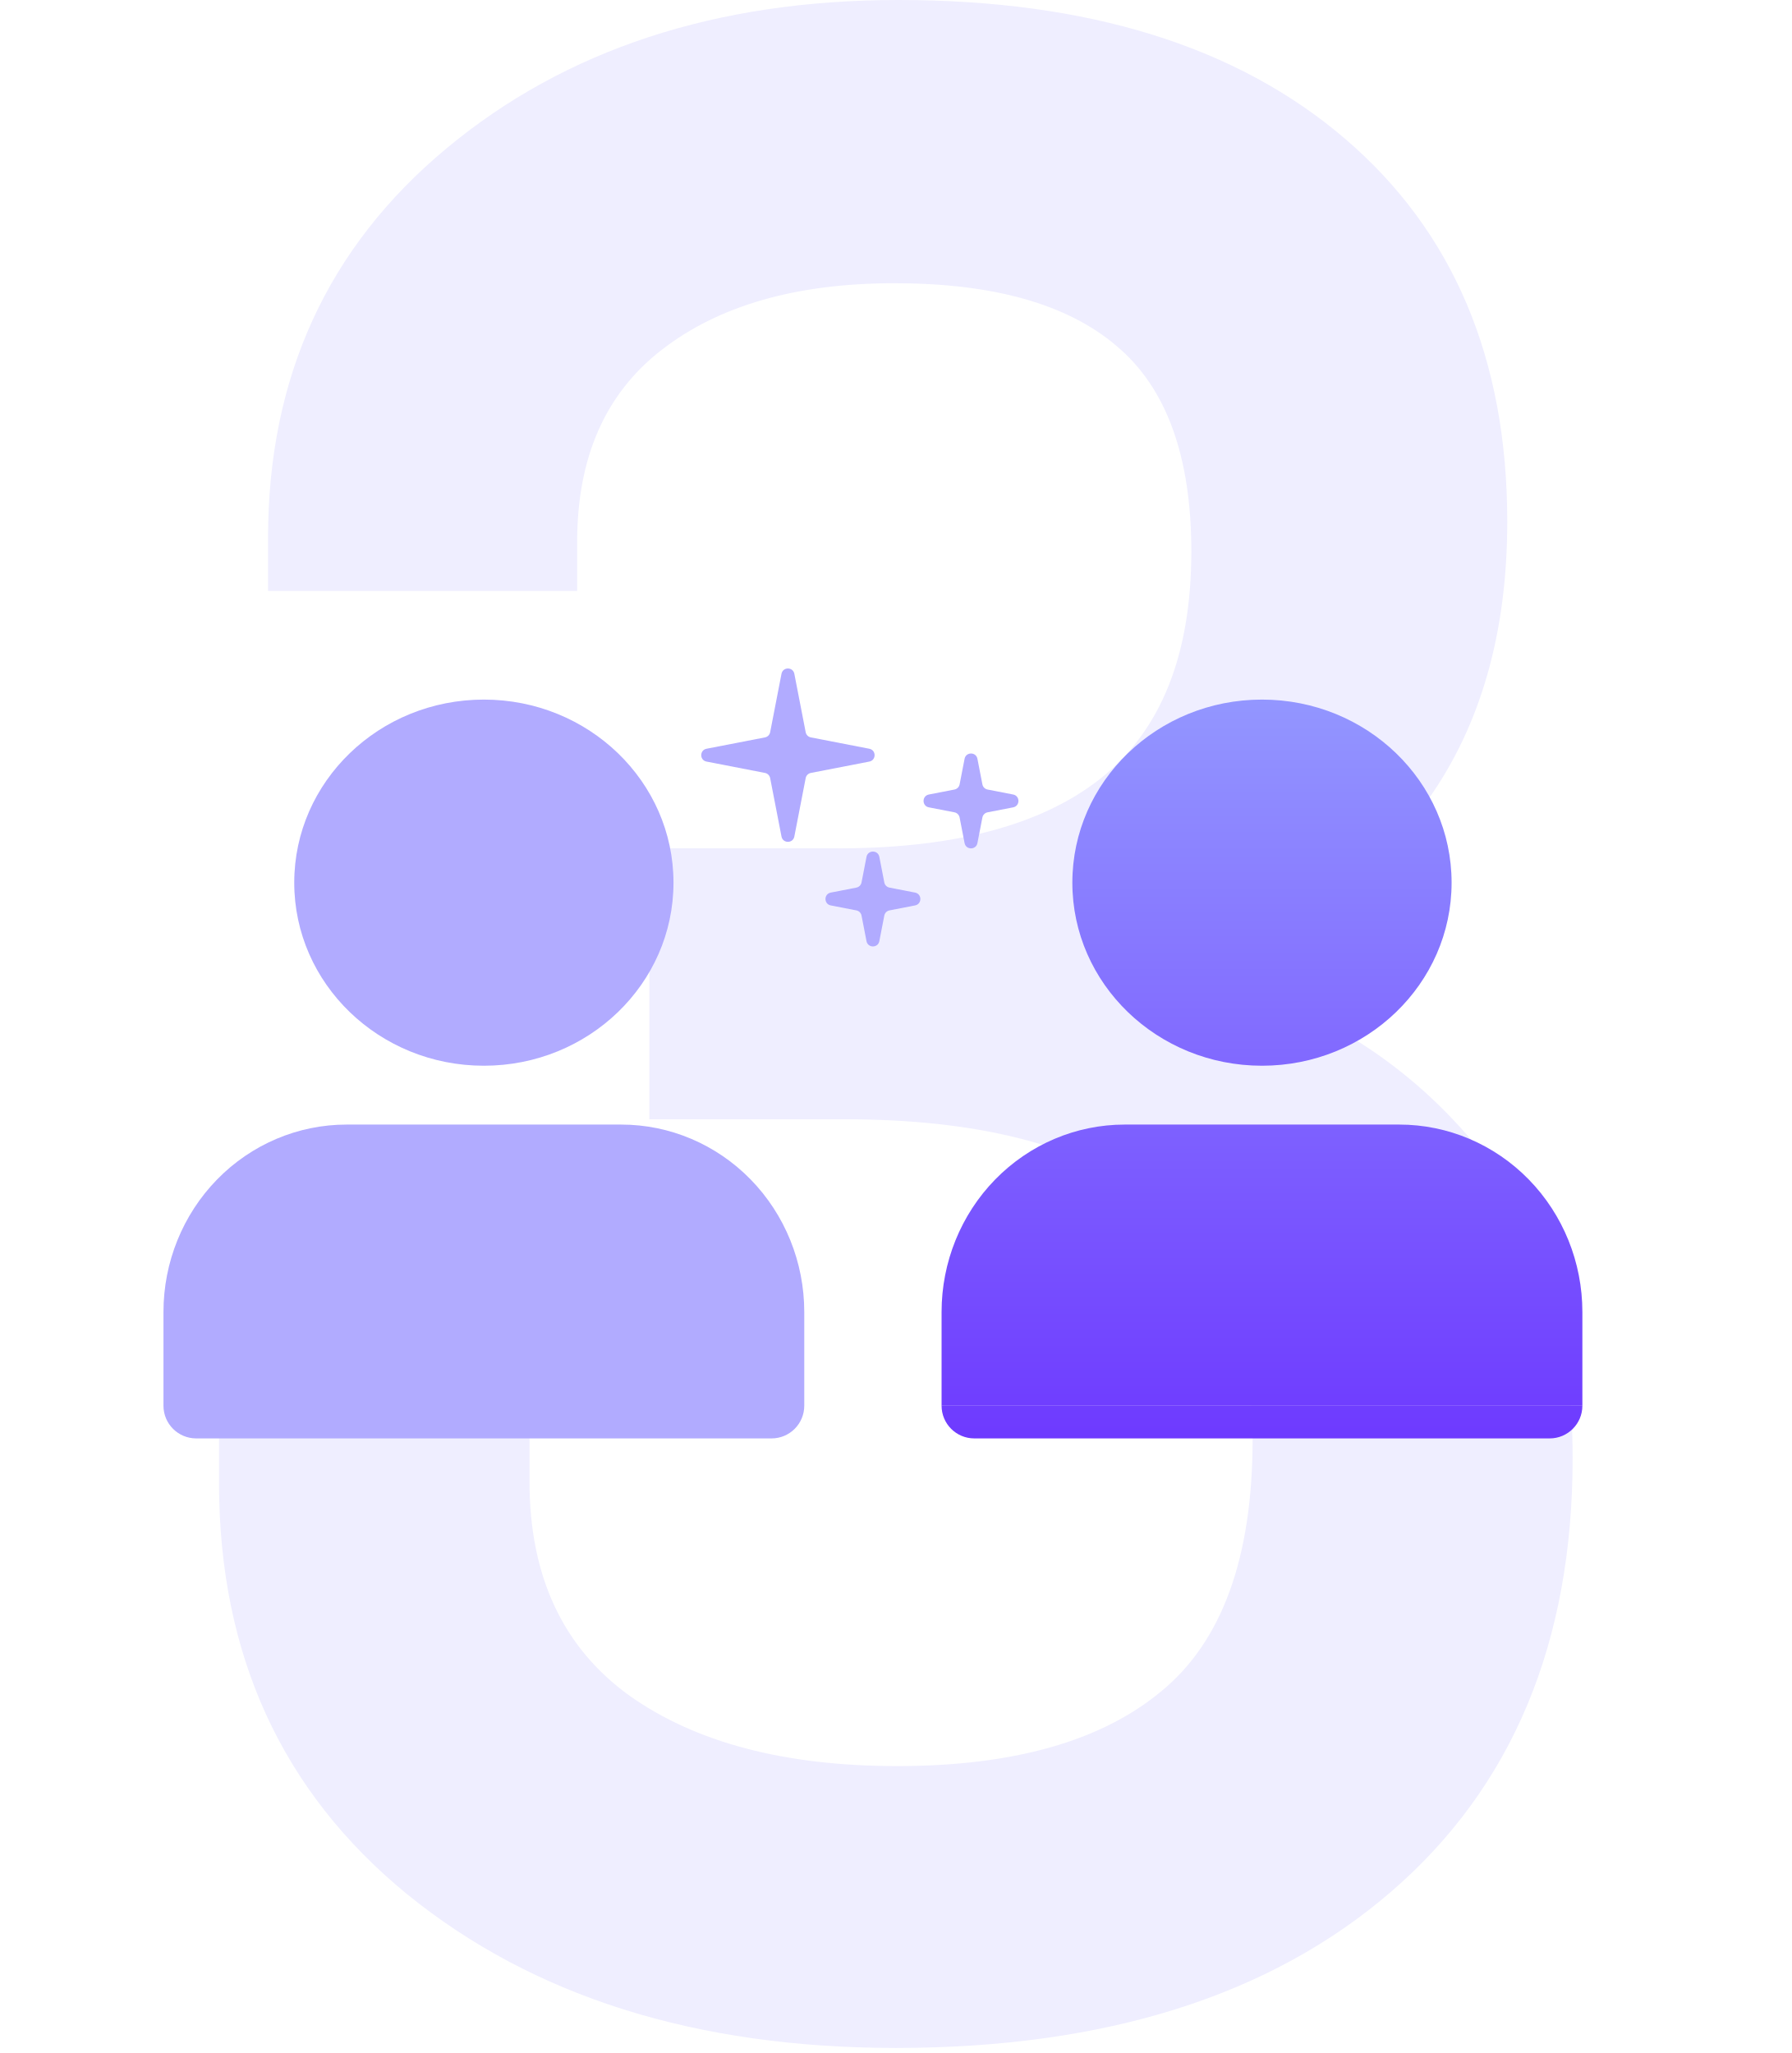
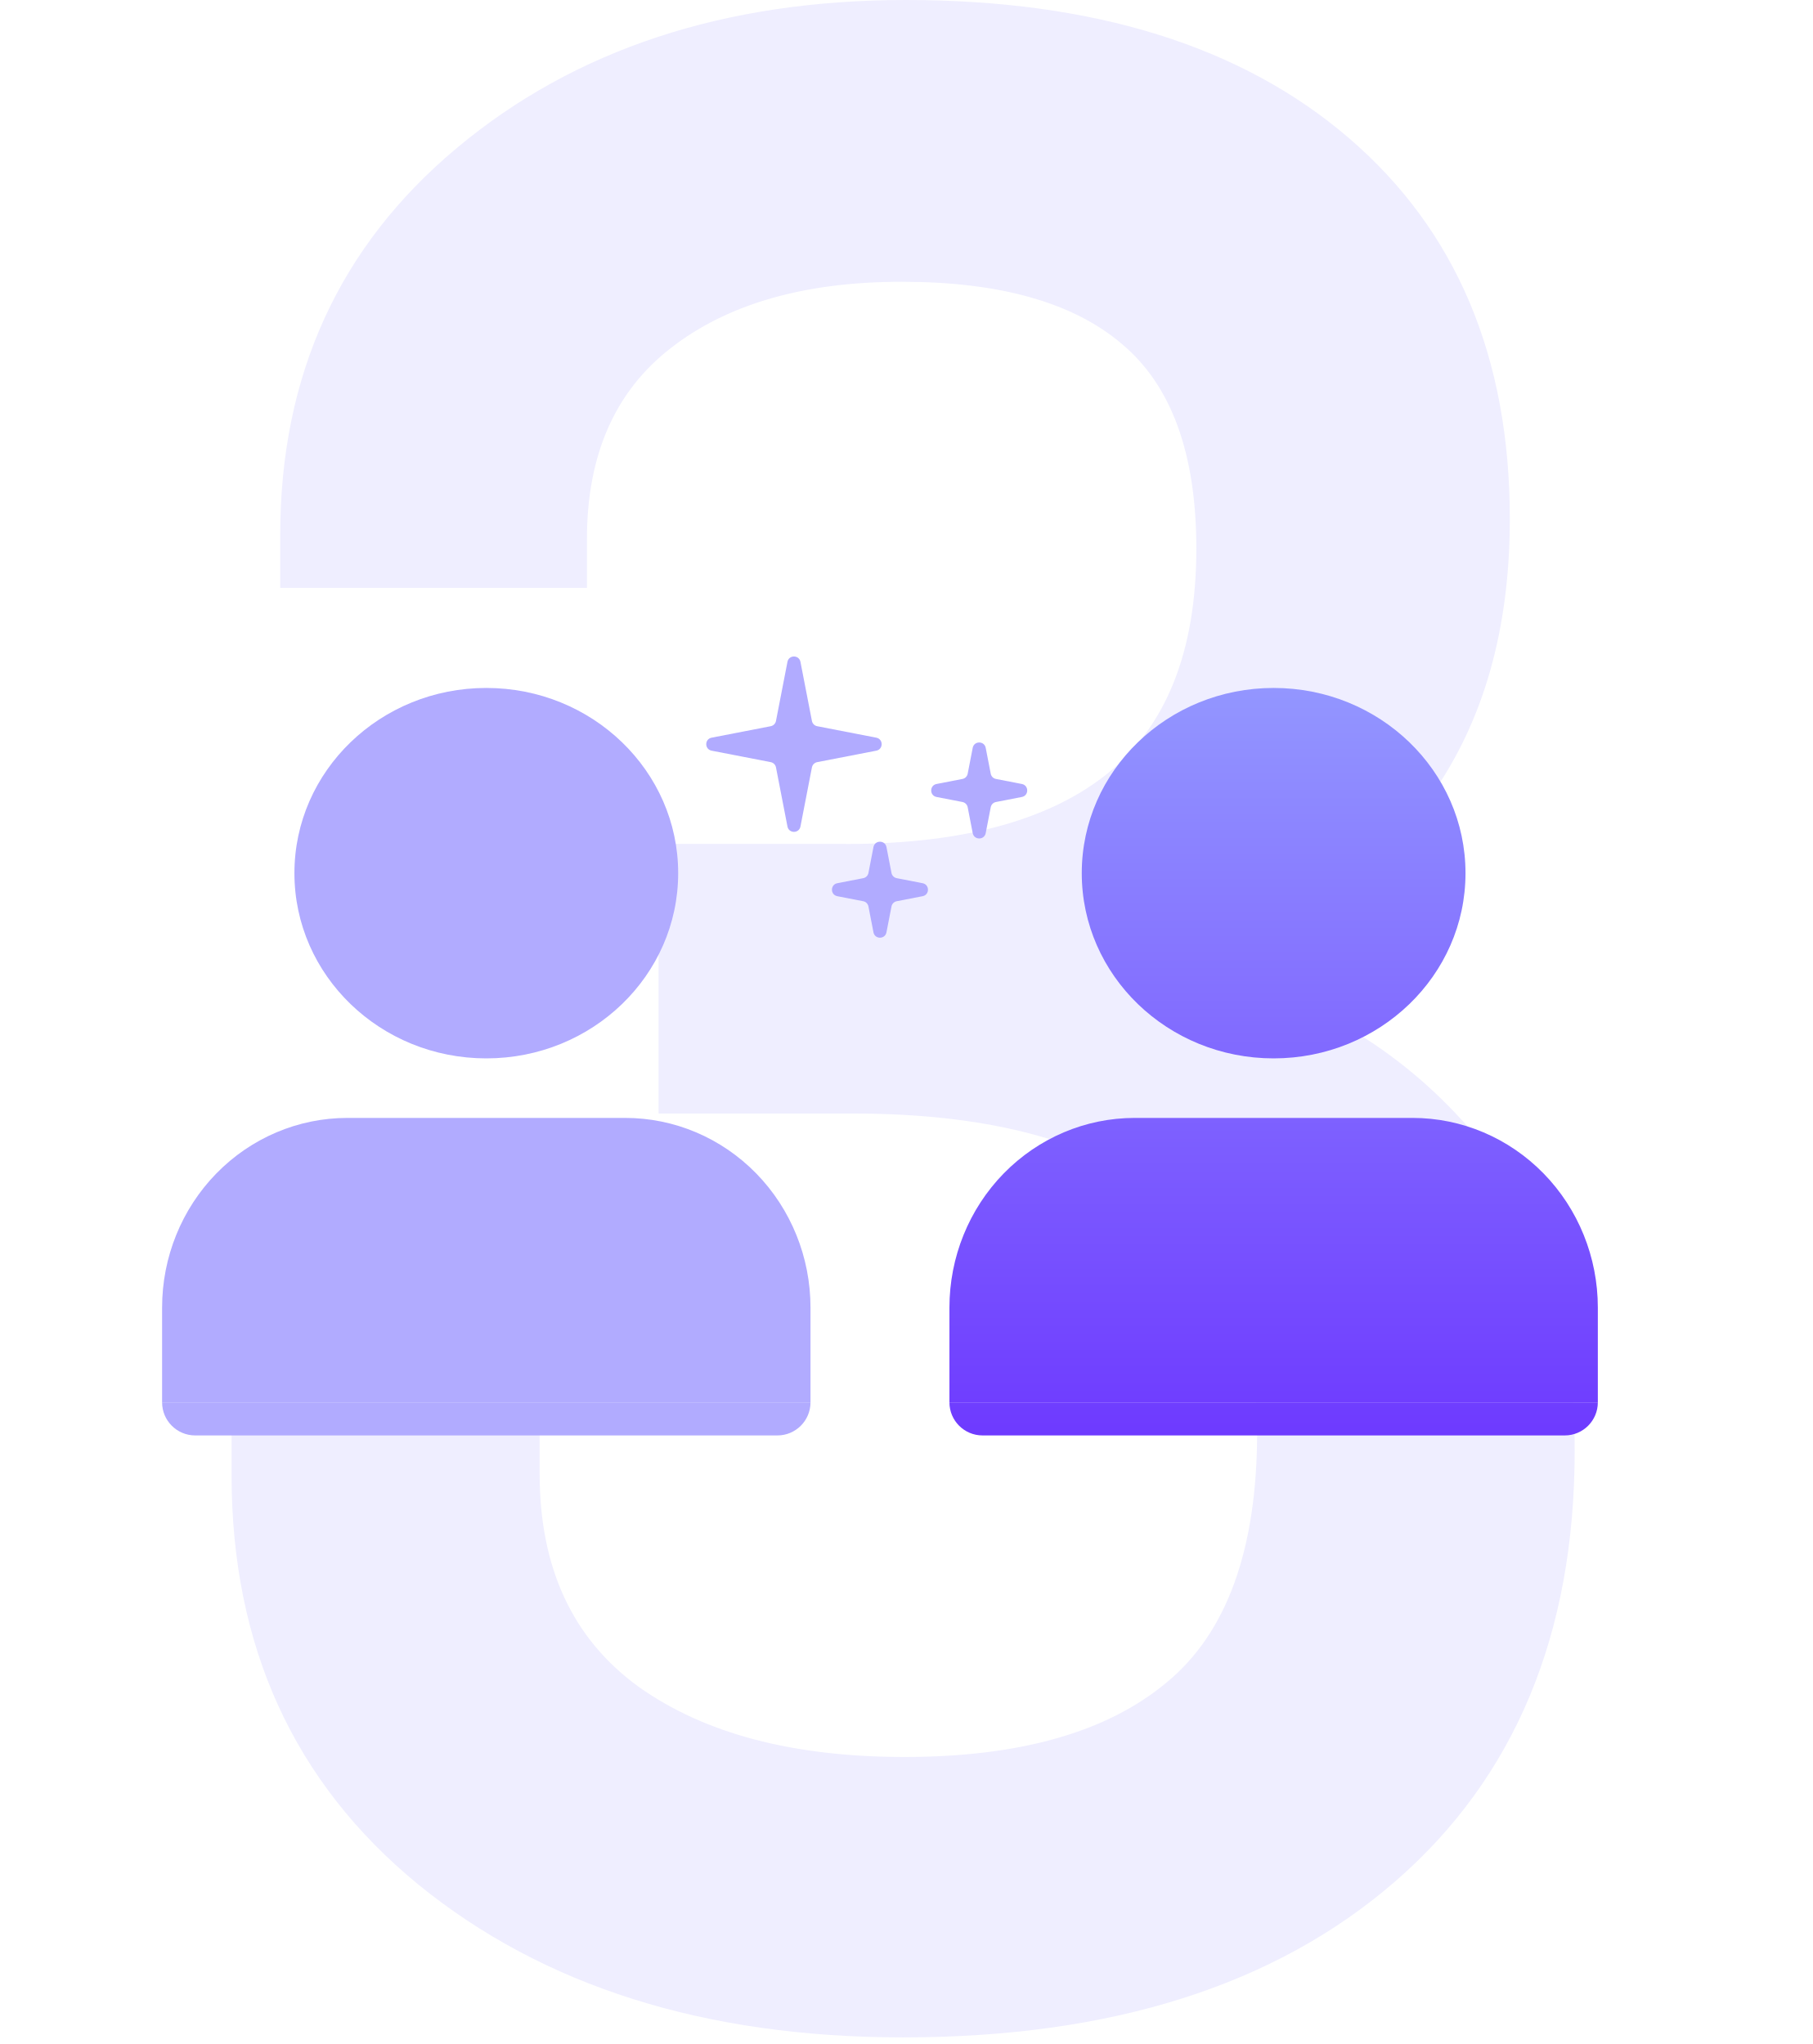
- <svg xmlns="http://www.w3.org/2000/svg" width="274" height="314" fill="none" viewBox="0 0 274 314">
-   <path fill="#efeeff" d="M33.496 226.798v-8.955H80.98v8.747q0 21.658 15.203 32.697 15.204 10.83 41.028 10.83 26.657 0 40.403-11.455 13.953-11.454 13.953-38.528 0-26.033-16.244-37.488-16.245-11.454-46.026-11.454h-29.99v-41.444h27.907q27.283.208 41.028-10.622 13.953-11.037 13.954-34.78 0-21.867-11.455-31.447-11.246-9.58-33.947-9.58-22.492 0-35.613 10.204-12.912 9.997-12.912 29.365v7.498H40.993v-8.122q0-36.863 27.283-59.563Q95.558 0 137.419 0q43.527 0 68.31 21.243t24.784 58.522q0 25.407-12.08 42.485-12.078 16.87-35.613 26.033v.833q25.2 5.832 41.445 24.367 16.244 18.327 16.244 49.566 0 42.278-27.699 66.228t-75.807 23.95q-45.819 0-74.767-23.534-28.74-23.534-28.74-62.895" />
-   <path fill="#b1abff" d="M119.518 103.054c.21-1.079 1.754-1.079 1.964 0l1.735 8.938c.078.4.391.713.791.791l8.938 1.735c1.079.21 1.079 1.754 0 1.964l-8.938 1.735c-.4.078-.713.391-.791.791l-1.735 8.938c-.21 1.079-1.754 1.079-1.964 0l-1.735-8.938a1 1 0 0 0-.791-.791l-8.938-1.735c-1.079-.21-1.079-1.754 0-1.964l8.938-1.735c.4-.078.713-.391.791-.791zM147.518 116.054c.21-1.079 1.754-1.079 1.964 0l.76 3.913c.077.401.39.714.791.791l3.913.76c1.079.21 1.079 1.754 0 1.964l-3.913.76a1 1 0 0 0-.791.791l-.76 3.913c-.21 1.079-1.754 1.079-1.964 0l-.76-3.913a1 1 0 0 0-.791-.791l-3.913-.76c-1.079-.21-1.079-1.754 0-1.964l3.913-.76a1 1 0 0 0 .791-.791zM132.518 131.054c.21-1.079 1.754-1.079 1.964 0l.76 3.913c.077.401.39.714.791.791l3.913.76c1.079.21 1.079 1.754 0 1.964l-3.913.76a1 1 0 0 0-.791.791l-.76 3.913c-.21 1.079-1.754 1.079-1.964 0l-.76-3.913a1 1 0 0 0-.791-.791l-3.913-.76c-1.079-.21-1.079-1.754 0-1.964l3.913-.76a1 1 0 0 0 .791-.791z" />
-   <path fill="url(#a)" d="M242 215v-14.333c0-7.603-2.95-14.895-8.201-20.271S221.426 172 214 172h-42c-7.426 0-14.548 3.02-19.799 8.396S144 193.064 144 200.667V215" />
-   <path fill="url(#b)" d="M193 163c16.016 0 29-12.536 29-28s-12.984-28-29-28-29 12.536-29 28 12.984 28 29 28" />
-   <path fill="url(#c)" d="M144 215h98a5 5 0 0 1-5 5h-88a5 5 0 0 1-5-5" />
-   <path fill="#b1abff" d="M123 215v-14.333c0-7.603-2.95-14.895-8.201-20.271S102.426 172 95 172H53c-7.426 0-14.548 3.02-19.799 8.396S25 193.064 25 200.667V215M74 163c16.016 0 29-12.536 29-28s-12.984-28-29-28-29 12.536-29 28 12.984 28 29 28M25 215h98a5 5 0 0 1-5 5H30a5 5 0 0 1-5-5" />
+ <svg xmlns="http://www.w3.org/2000/svg" width="274" height="309" viewBox="0 0 274 309" fill="none">
+   <path d="M35 223.013V214.208H81.563V222.809C81.563 237.007 86.533 247.724 96.472 254.96C106.411 262.06 119.822 265.609 136.704 265.609C154.132 265.609 167.338 261.855 176.324 254.346C185.446 246.837 190.007 234.208 190.007 216.461C190.007 199.394 184.698 187.108 174.078 179.598C163.458 172.09 148.413 168.335 128.944 168.335H99.535V127.583H126.901C144.738 127.719 158.148 124.238 167.134 117.138C176.256 109.903 180.817 98.502 180.817 82.939C180.817 68.604 177.072 58.296 169.584 52.016C162.233 45.736 151.136 42.596 136.295 42.596C121.591 42.596 109.95 45.941 101.373 52.63C92.932 59.184 88.711 68.809 88.711 81.505V88.878H42.352V80.891C42.352 56.726 51.27 37.203 69.106 22.322C86.941 7.441 109.542 0 136.908 0C165.364 0 187.692 6.963 203.894 20.888C220.096 34.814 228.198 53.996 228.198 78.433C228.198 95.09 224.249 109.015 216.352 120.21C208.456 131.268 196.815 139.801 181.429 145.809V146.628C197.904 150.451 211.451 158.437 222.071 170.588C232.69 182.602 238 198.848 238 219.327C238 247.042 228.946 268.749 210.838 284.45C192.73 300.15 167.951 308 136.5 308C106.547 308 82.108 300.286 63.183 284.859C44.394 269.432 35 248.816 35 223.013Z" fill="#EFEEFF" />
+   <path d="M119.018 100.054C119.228 98.975 120.772 98.975 120.982 100.054L122.717 108.992C122.795 109.392 123.108 109.705 123.508 109.783L132.446 111.518C133.525 111.728 133.525 113.272 132.446 113.482L123.508 115.217C123.108 115.295 122.795 115.608 122.717 116.008L120.982 124.946C120.772 126.025 119.228 126.025 119.018 124.946L117.283 116.008C117.205 115.608 116.892 115.295 116.492 115.217L107.554 113.482C106.475 113.272 106.475 111.728 107.554 111.518L116.492 109.783C116.892 109.705 117.205 109.392 117.283 108.992L119.018 100.054Z" fill="#B1ABFF" />
+   <path d="M147.018 113.054C147.228 111.975 148.772 111.975 148.982 113.054L149.742 116.967C149.819 117.368 150.132 117.681 150.533 117.758L154.446 118.518C155.525 118.728 155.525 120.272 154.446 120.482L150.533 121.242C150.132 121.319 149.819 121.632 149.742 122.033L148.982 125.946C148.772 127.025 147.228 127.025 147.018 125.946L146.258 122.033C146.181 121.632 145.868 121.319 145.467 121.242L141.554 120.482C140.475 120.272 140.475 118.728 141.554 118.518L145.467 117.758C145.868 117.681 146.181 117.368 146.258 116.967L147.018 113.054Z" fill="#B1ABFF" />
+   <path d="M132.018 128.054C132.228 126.975 133.772 126.975 133.982 128.054L134.742 131.967C134.819 132.368 135.132 132.681 135.533 132.758L139.446 133.518C140.525 133.728 140.525 135.272 139.446 135.482L135.533 136.242C135.132 136.319 134.819 136.632 134.742 137.033L133.982 140.946C133.772 142.025 132.228 142.025 132.018 140.946L131.258 137.033C131.181 136.632 130.868 136.319 130.467 136.242L126.554 135.482C125.475 135.272 125.475 133.728 126.554 133.518L130.467 132.758C130.868 132.681 131.181 132.368 131.258 131.967L132.018 128.054Z" fill="#B1ABFF" />
+   <path d="M241.5 212V197.667C241.5 190.064 238.55 182.772 233.299 177.396C228.048 172.02 220.926 169 213.5 169H171.5C164.074 169 156.952 172.02 151.701 177.396C146.45 182.772 143.5 190.064 143.5 197.667V212" fill="url(#paint0_linear_1_56)" />
+   <path d="M192.5 160C208.516 160 221.5 147.464 221.5 132C221.5 116.536 208.516 104 192.5 104C176.484 104 163.5 116.536 163.5 132C163.5 147.464 176.484 160 192.5 160Z" fill="url(#paint1_linear_1_56)" />
+   <path d="M143.5 212H241.5C241.5 214.761 239.261 217 236.5 217H148.5C145.739 217 143.5 214.761 143.5 212Z" fill="url(#paint2_linear_1_56)" />
+   <path d="M122.5 212V197.667C122.5 190.064 119.55 182.772 114.299 177.396C109.048 172.02 101.926 169 94.5 169H52.5C45.074 169 37.952 172.02 32.701 177.396C27.45 182.772 24.5 190.064 24.5 197.667V212" fill="#B1ABFF" />
+   <path d="M73.5 160C89.516 160 102.5 147.464 102.5 132C102.5 116.536 89.516 104 73.5 104C57.484 104 44.5 116.536 44.5 132C44.5 147.464 57.484 160 73.5 160Z" fill="#B1ABFF" />
+   <path d="M24.5 212H122.5C122.5 214.761 120.261 217 117.5 217H29.5C26.739 217 24.5 214.761 24.5 212Z" fill="#B1ABFF" />
  <defs>
-     <linearGradient id="a" x1="193" x2="193" y1="107" y2="220" gradientUnits="userSpaceOnUse">
-       <stop stop-color="#9396ff" />
-       <stop offset="1" stop-color="#6e3aff" />
+     <linearGradient id="paint0_linear_1_56" x1="192.5" y1="104" x2="192.5" y2="217" gradientUnits="userSpaceOnUse">
+       <stop stop-color="#9396FF" />
+       <stop offset="1" stop-color="#6E3AFF" />
    </linearGradient>
-     <linearGradient id="b" x1="193" x2="193" y1="107" y2="220" gradientUnits="userSpaceOnUse">
-       <stop stop-color="#9396ff" />
-       <stop offset="1" stop-color="#6e3aff" />
+     <linearGradient id="paint1_linear_1_56" x1="192.5" y1="104" x2="192.5" y2="217" gradientUnits="userSpaceOnUse">
+       <stop stop-color="#9396FF" />
+       <stop offset="1" stop-color="#6E3AFF" />
    </linearGradient>
-     <linearGradient id="c" x1="193" x2="193" y1="107" y2="220" gradientUnits="userSpaceOnUse">
-       <stop stop-color="#9396ff" />
-       <stop offset="1" stop-color="#6e3aff" />
+     <linearGradient id="paint2_linear_1_56" x1="192.5" y1="104" x2="192.5" y2="217" gradientUnits="userSpaceOnUse">
+       <stop stop-color="#9396FF" />
+       <stop offset="1" stop-color="#6E3AFF" />
    </linearGradient>
  </defs>
</svg>
